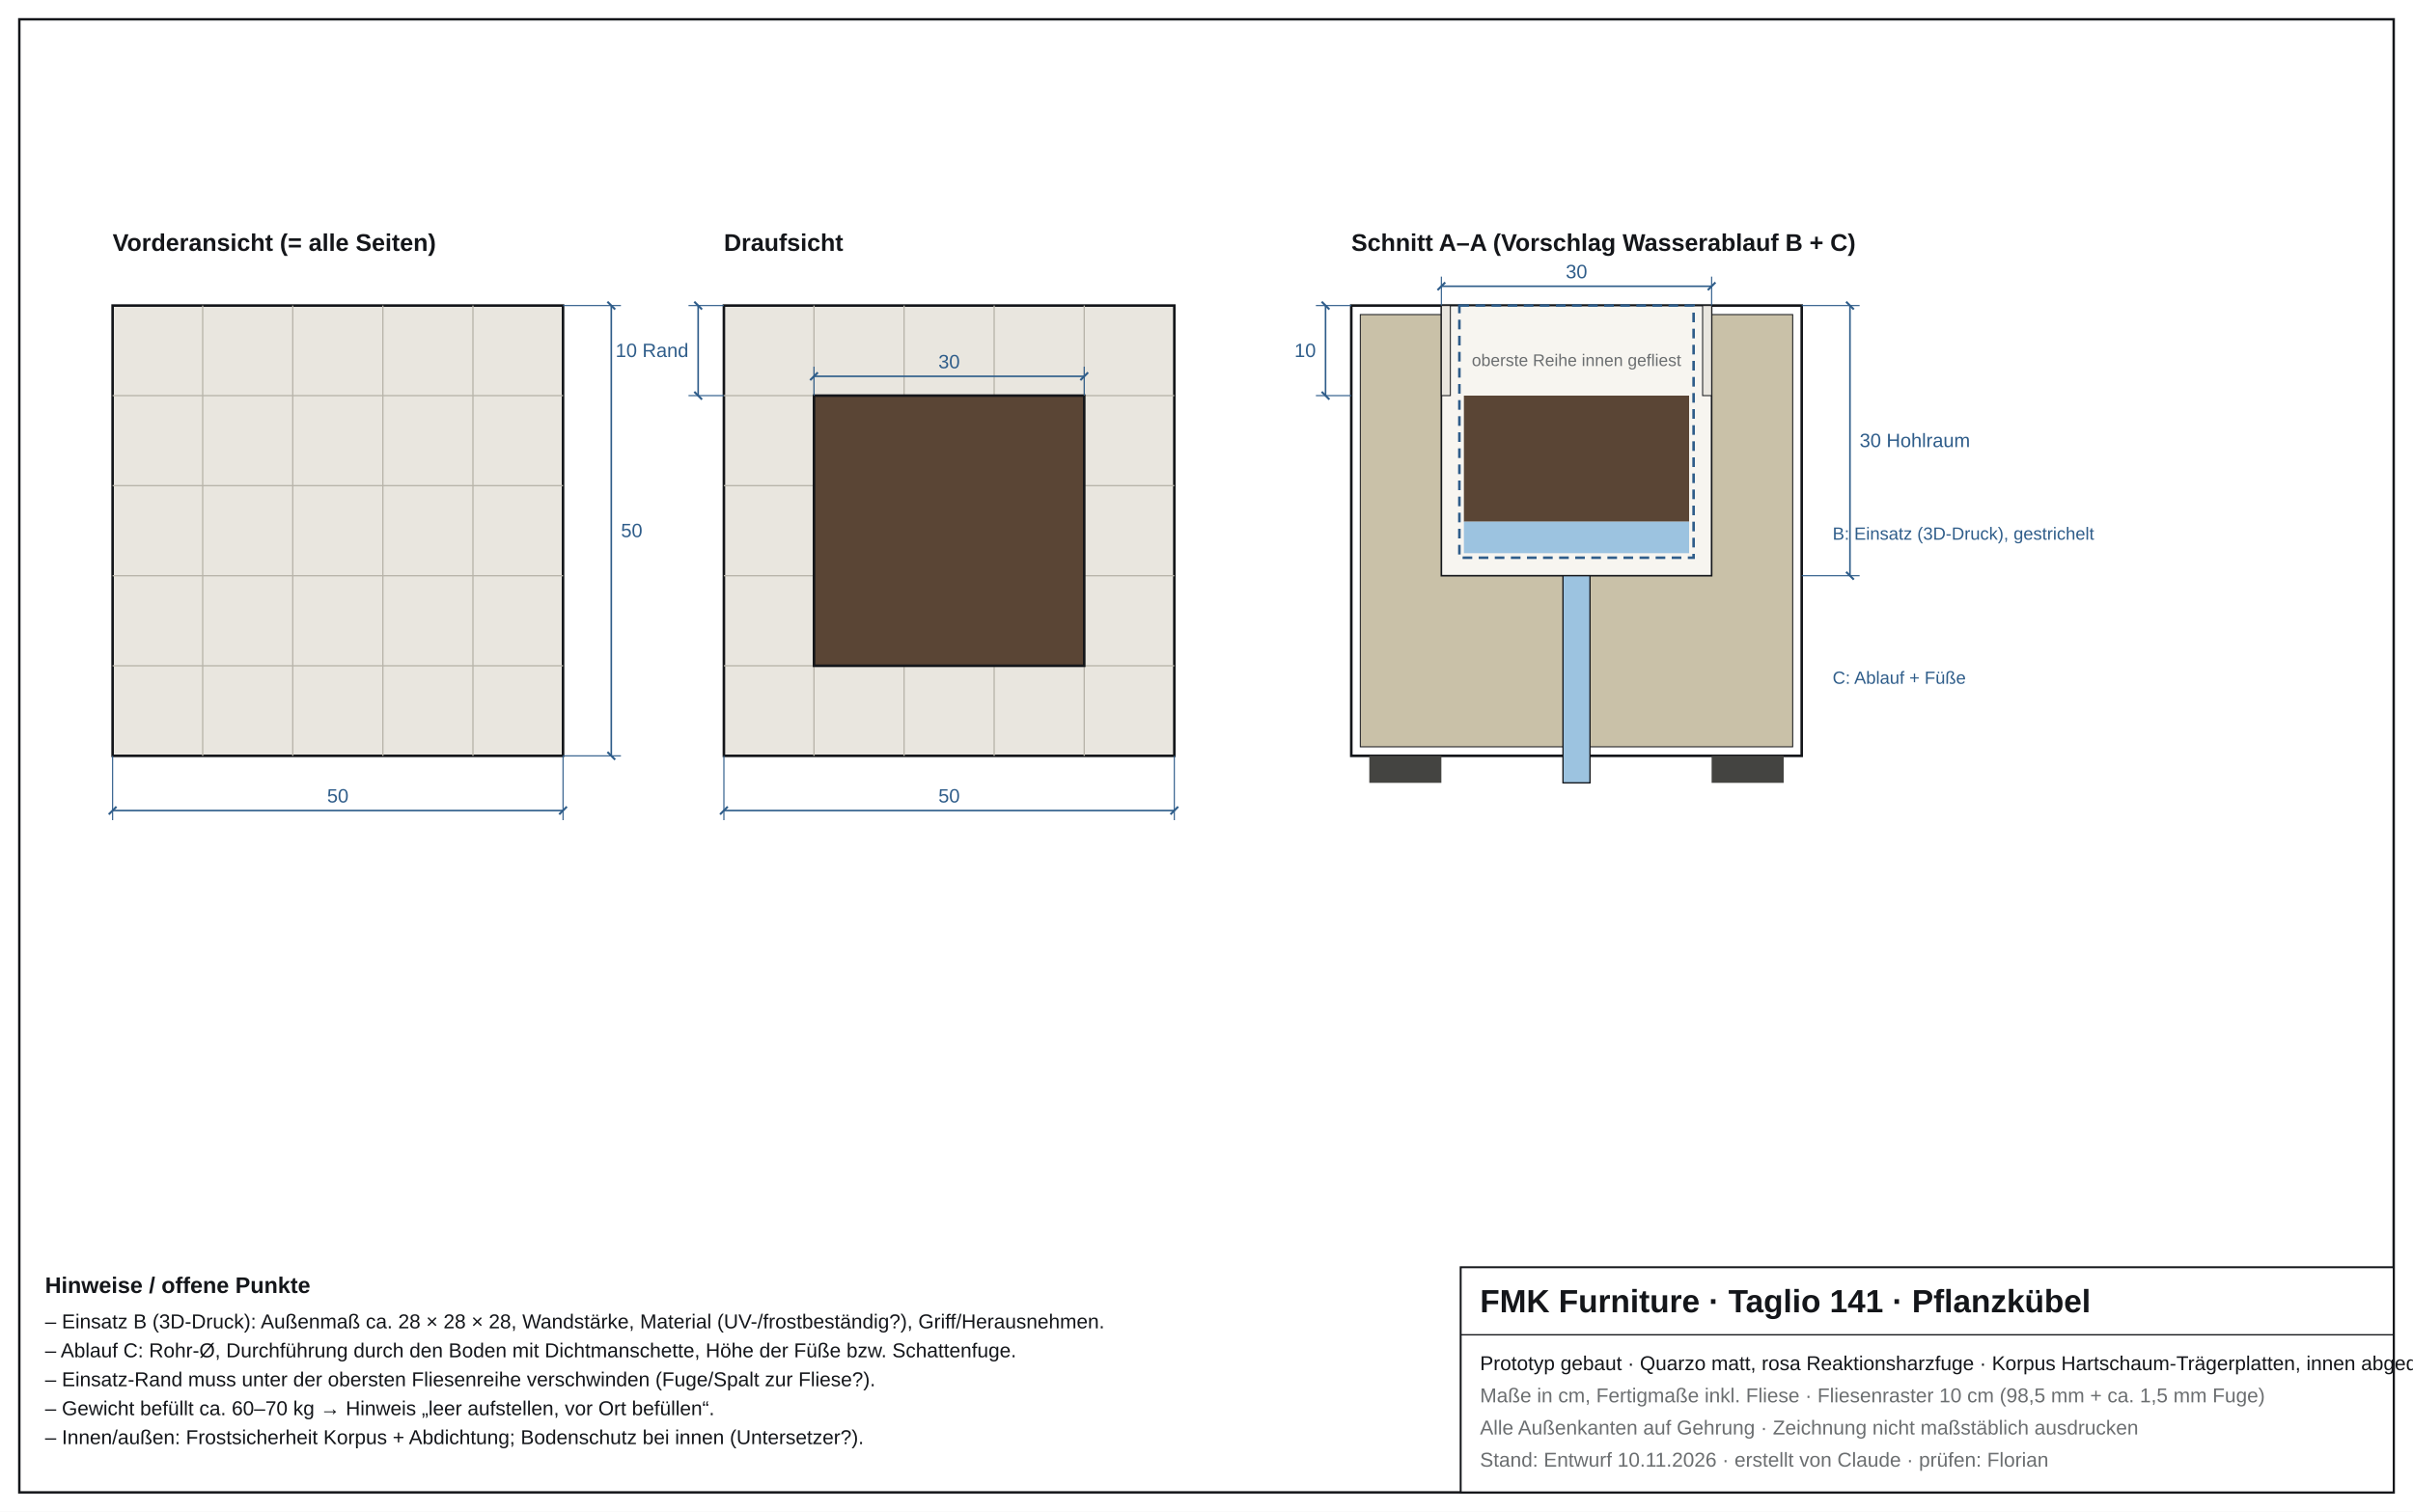
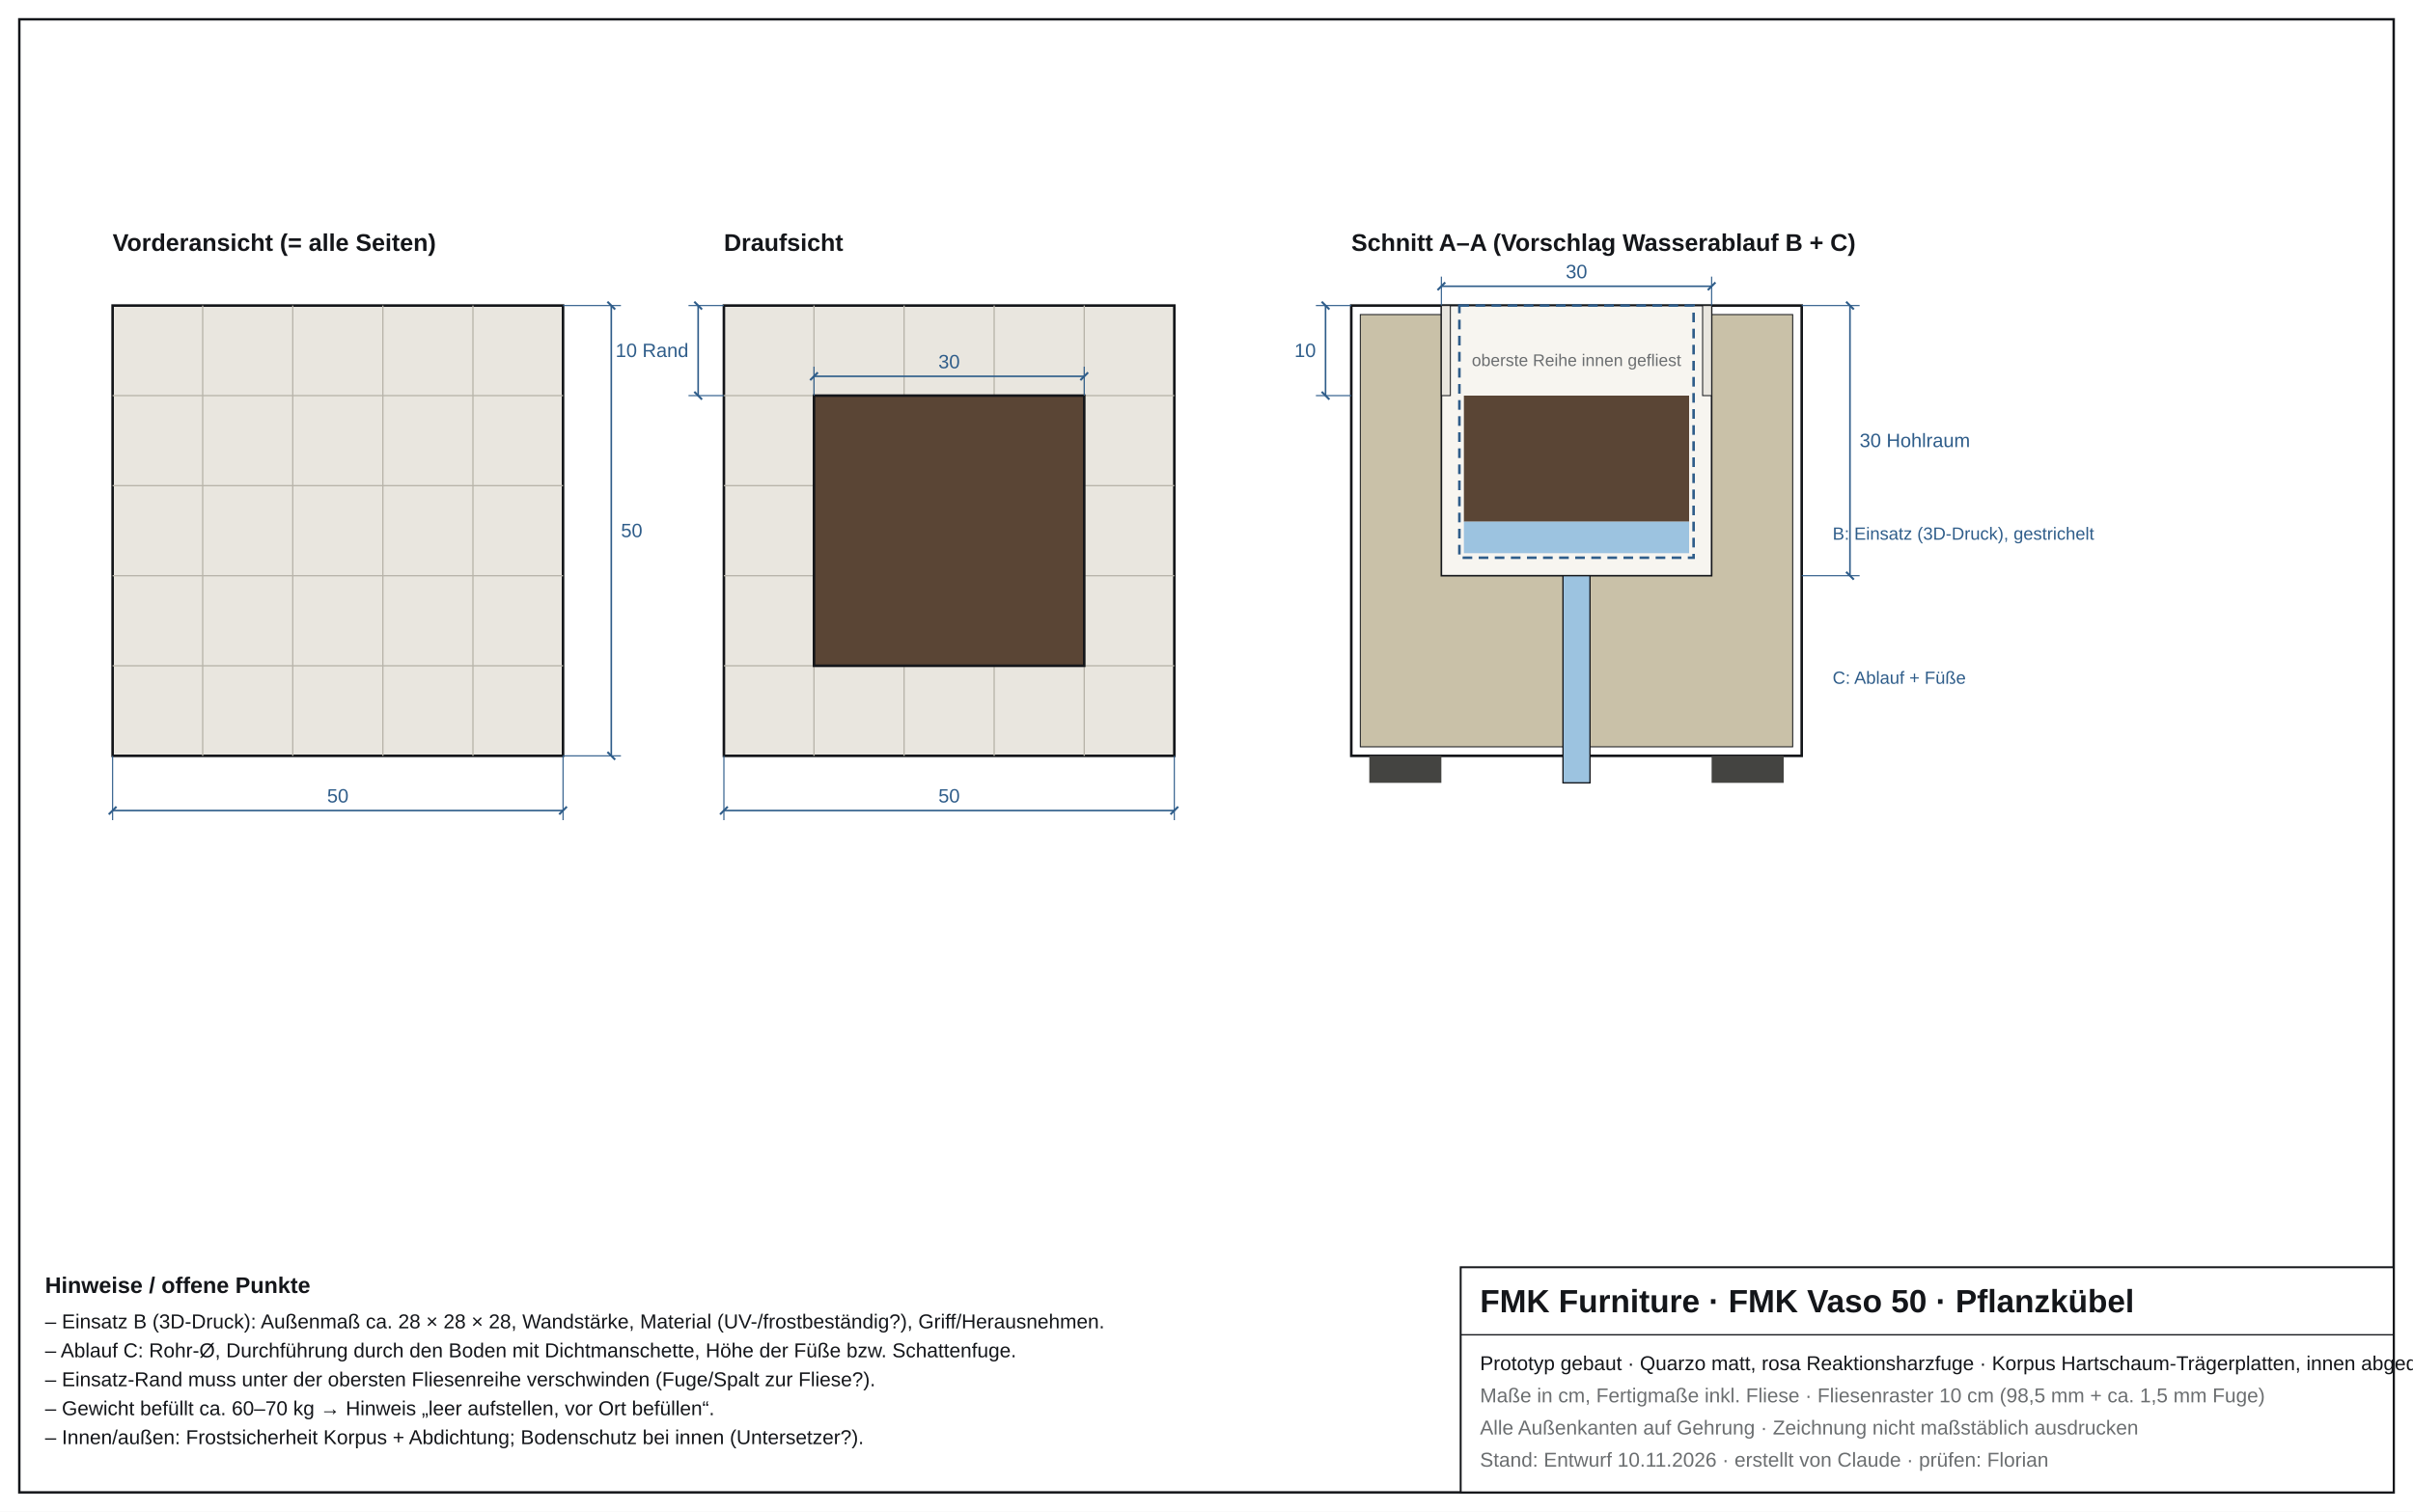
<svg xmlns="http://www.w3.org/2000/svg" viewBox="0 0 1500 940" width="1500" height="940" font-family="Arial, Helvetica, sans-serif">
  <defs>
    <marker id="tick" viewBox="0 0 10 10" refX="5" refY="5" markerWidth="8" markerHeight="8" orient="auto">
      <path d="M2 8 L8 2" stroke="#2F5D8A" stroke-width="1.6" />
    </marker>
    <pattern id="hatch" width="8" height="8" patternUnits="userSpaceOnUse" patternTransform="rotate(45)">
      <line x1="0" y1="0" x2="0" y2="8" stroke="#C9C1A8" stroke-width="2" />
    </pattern>
  </defs>
  <rect x="0" y="0" width="100%" height="100%" fill="#FFFFFF" />
  <rect x="12" y="12" width="1476" height="916" fill="none" stroke="#14161A" stroke-width="1.5" />
  <rect x="70.0" y="190.0" width="280.0" height="280.0" fill="#E9E6DF" stroke="#14161A" stroke-width="1.6" />
  <line x1="126.0" y1="470.0" x2="126.0" y2="190.0" stroke="#B8B4AA" stroke-width="0.8" />
  <line x1="182.0" y1="470.0" x2="182.0" y2="190.0" stroke="#B8B4AA" stroke-width="0.8" />
  <line x1="238.0" y1="470.0" x2="238.0" y2="190.0" stroke="#B8B4AA" stroke-width="0.8" />
  <line x1="294.0" y1="470.0" x2="294.0" y2="190.0" stroke="#B8B4AA" stroke-width="0.8" />
  <line x1="70.0" y1="414.0" x2="350.0" y2="414.0" stroke="#B8B4AA" stroke-width="0.8" />
  <line x1="70.0" y1="358.0" x2="350.0" y2="358.0" stroke="#B8B4AA" stroke-width="0.8" />
  <line x1="70.0" y1="302.0" x2="350.0" y2="302.0" stroke="#B8B4AA" stroke-width="0.8" />
  <line x1="70.0" y1="246.0" x2="350.0" y2="246.0" stroke="#B8B4AA" stroke-width="0.8" />
  <text x="70.0" y="156.0" font-size="15" text-anchor="start" font-weight="bold" fill="#14161A">Vorderansicht (= alle Seiten)</text>
  <line x1="70.0" y1="470.0" x2="70.0" y2="510.0" stroke="#2F5D8A" stroke-width="0.7" />
  <line x1="350.0" y1="470.0" x2="350.0" y2="510.0" stroke="#2F5D8A" stroke-width="0.7" />
  <line x1="70.0" y1="504.0" x2="350.0" y2="504.0" stroke="#2F5D8A" stroke-width="1" marker-start="url(#tick)" marker-end="url(#tick)" />
  <text x="210.0" y="499.0" font-size="12" text-anchor="middle" font-weight="normal" fill="#2F5D8A">50</text>
  <line x1="350.0" y1="470.0" x2="386.0" y2="470.0" stroke="#2F5D8A" stroke-width="0.7" />
  <line x1="350.0" y1="190.0" x2="386.0" y2="190.0" stroke="#2F5D8A" stroke-width="0.7" />
  <line x1="380.0" y1="470.0" x2="380.0" y2="190.0" stroke="#2F5D8A" stroke-width="1" marker-start="url(#tick)" marker-end="url(#tick)" />
  <text x="386.0" y="334.0" font-size="12" text-anchor="start" font-weight="normal" fill="#2F5D8A">50</text>
  <rect x="450.0" y="190.0" width="280.0" height="280.0" fill="#E9E6DF" stroke="#14161A" stroke-width="1.6" />
  <line x1="506.0" y1="470.0" x2="506.0" y2="190.0" stroke="#B8B4AA" stroke-width="0.8" />
  <line x1="562.0" y1="470.0" x2="562.0" y2="190.0" stroke="#B8B4AA" stroke-width="0.8" />
  <line x1="618.0" y1="470.0" x2="618.0" y2="190.0" stroke="#B8B4AA" stroke-width="0.8" />
  <line x1="674.0" y1="470.0" x2="674.0" y2="190.0" stroke="#B8B4AA" stroke-width="0.8" />
  <line x1="450.0" y1="414.0" x2="730.0" y2="414.0" stroke="#B8B4AA" stroke-width="0.8" />
  <line x1="450.0" y1="358.0" x2="730.0" y2="358.0" stroke="#B8B4AA" stroke-width="0.8" />
  <line x1="450.0" y1="302.0" x2="730.0" y2="302.0" stroke="#B8B4AA" stroke-width="0.8" />
  <line x1="450.0" y1="246.0" x2="730.0" y2="246.0" stroke="#B8B4AA" stroke-width="0.8" />
  <rect x="506.0" y="246.0" width="168.0" height="168.0" fill="#5A4535" stroke="#14161A" stroke-width="1.6" />
  <text x="450.0" y="156.0" font-size="15" text-anchor="start" font-weight="bold" fill="#14161A">Draufsicht</text>
  <line x1="450.0" y1="470.0" x2="450.0" y2="510.0" stroke="#2F5D8A" stroke-width="0.7" />
  <line x1="730.0" y1="470.0" x2="730.0" y2="510.0" stroke="#2F5D8A" stroke-width="0.7" />
  <line x1="450.0" y1="504.0" x2="730.0" y2="504.0" stroke="#2F5D8A" stroke-width="1" marker-start="url(#tick)" marker-end="url(#tick)" />
  <text x="590.0" y="499.0" font-size="12" text-anchor="middle" font-weight="normal" fill="#2F5D8A">50</text>
  <line x1="506.0" y1="246.0" x2="506.0" y2="228.0" stroke="#2F5D8A" stroke-width="0.7" />
  <line x1="674.0" y1="246.0" x2="674.0" y2="228.0" stroke="#2F5D8A" stroke-width="0.7" />
  <line x1="506.0" y1="234.0" x2="674.0" y2="234.0" stroke="#2F5D8A" stroke-width="1" marker-start="url(#tick)" marker-end="url(#tick)" />
  <text x="590.0" y="229.0" font-size="12" text-anchor="middle" font-weight="normal" fill="#2F5D8A">30</text>
  <line x1="450.0" y1="246.0" x2="428.0" y2="246.0" stroke="#2F5D8A" stroke-width="0.7" />
  <line x1="450.0" y1="190.0" x2="428.0" y2="190.0" stroke="#2F5D8A" stroke-width="0.7" />
  <line x1="434.0" y1="246.0" x2="434.0" y2="190.0" stroke="#2F5D8A" stroke-width="1" marker-start="url(#tick)" marker-end="url(#tick)" />
  <text x="428.0" y="222.0" font-size="12" text-anchor="end" font-weight="normal" fill="#2F5D8A">10 Rand</text>
  <rect x="840.0" y="190.0" width="280.0" height="280.0" fill="#FFFFFF" stroke="#14161A" stroke-width="1.6" />
  <rect x="845.6" y="195.6" width="268.8" height="268.8" fill="#C9C1A8" stroke="#14161A" stroke-width="0.6" />
  <rect x="896.0" y="190.0" width="168.0" height="168.0" fill="#F7F5F0" stroke="#14161A" stroke-width="1" />
  <rect x="896.0" y="190.0" width="5.6" height="56.0" fill="#E9E6DF" stroke="#14161A" stroke-width="0.6" />
  <rect x="1058.4" y="190.0" width="5.6" height="56.0" fill="#E9E6DF" stroke="#14161A" stroke-width="0.6" />
  <rect x="907.2" y="190.0" width="145.6" height="156.8" fill="none" stroke="#2F5D8A" stroke-width="1.6" stroke-dasharray="6 4" />
  <rect x="910.0" y="246.0" width="140.0" height="78.4" fill="#5A4535" stroke="none" stroke-width="0" />
  <rect x="910.0" y="324.4" width="140.0" height="19.6" fill="#9CC3E0" stroke="none" stroke-width="0" />
  <rect x="971.6" y="358.0" width="16.8" height="128.8" fill="#9CC3E0" stroke="#14161A" stroke-width="0.8" />
  <rect x="851.2" y="470.0" width="44.8" height="16.8" fill="#444441" stroke="none" stroke-width="0" />
  <rect x="1064.0" y="470.0" width="44.8" height="16.8" fill="#444441" stroke="none" stroke-width="0" />
  <text x="840.0" y="156.0" font-size="15" text-anchor="start" font-weight="bold" fill="#14161A">Schnitt A–A (Vorschlag Wasserablauf B + C)</text>
  <line x1="1120.0" y1="358.0" x2="1156.0" y2="358.0" stroke="#2F5D8A" stroke-width="0.7" />
  <line x1="1120.0" y1="190.0" x2="1156.0" y2="190.0" stroke="#2F5D8A" stroke-width="0.7" />
  <line x1="1150.0" y1="358.0" x2="1150.0" y2="190.0" stroke="#2F5D8A" stroke-width="1" marker-start="url(#tick)" marker-end="url(#tick)" />
  <text x="1156.0" y="278.0" font-size="12" text-anchor="start" font-weight="normal" fill="#2F5D8A">30 Hohlraum</text>
  <line x1="840.0" y1="246.0" x2="818.0" y2="246.0" stroke="#2F5D8A" stroke-width="0.7" />
  <line x1="840.0" y1="190.0" x2="818.0" y2="190.0" stroke="#2F5D8A" stroke-width="0.7" />
  <line x1="824.0" y1="246.0" x2="824.0" y2="190.0" stroke="#2F5D8A" stroke-width="1" marker-start="url(#tick)" marker-end="url(#tick)" />
  <text x="818.0" y="222.0" font-size="12" text-anchor="end" font-weight="normal" fill="#2F5D8A">10</text>
  <line x1="896.0" y1="190.0" x2="896.0" y2="172.0" stroke="#2F5D8A" stroke-width="0.7" />
  <line x1="1064.0" y1="190.0" x2="1064.0" y2="172.0" stroke="#2F5D8A" stroke-width="0.7" />
  <line x1="896.0" y1="178.0" x2="1064.0" y2="178.0" stroke="#2F5D8A" stroke-width="1" marker-start="url(#tick)" marker-end="url(#tick)" />
  <text x="980.0" y="173.0" font-size="12" text-anchor="middle" font-weight="normal" fill="#2F5D8A">30</text>
  <text x="980.0" y="227.6" font-size="10.5" text-anchor="middle" font-weight="normal" fill="#6B6E70">oberste Reihe innen gefliest</text>
  <text x="1139.2" y="335.6" font-size="11" text-anchor="start" font-weight="normal" fill="#2F5D8A">B: Einsatz (3D-Druck), gestrichelt</text>
  <text x="1139.2" y="425.2" font-size="11" text-anchor="start" font-weight="normal" fill="#2F5D8A">C: Ablauf + Füße</text>
  <rect x="908" y="788" width="580" height="140" fill="#FFFFFF" stroke="#14161A" stroke-width="1.2" />
  <line x1="908" y1="830" x2="1488" y2="830" stroke="#14161A" stroke-width="0.8" />
-   <text x="920" y="816" font-size="20" font-weight="bold" fill="#14161A">FMK Furniture · Taglio 141 · Pflanzkübel</text>
+   <text x="920" y="816" font-size="20" font-weight="bold" fill="#14161A">FMK Furniture · FMK Vaso 50 · Pflanzkübel</text>
  <text x="920" y="852" font-size="12.5" fill="#14161A">Prototyp gebaut · Quarzo matt, rosa Reaktionsharzfuge · Korpus Hartschaum-Trägerplatten, innen abgedichtet</text>
  <text x="920" y="872" font-size="12.5" fill="#6B6E70">Maße in cm, Fertigmaße inkl. Fliese · Fliesenraster 10 cm (98,5 mm + ca. 1,5 mm Fuge)</text>
  <text x="920" y="892" font-size="12.5" fill="#6B6E70">Alle Außenkanten auf Gehrung · Zeichnung nicht maßstäblich ausdrucken</text>
  <text x="920" y="912" font-size="12.5" fill="#6B6E70">Stand: Entwurf 10.11.2026 · erstellt von Claude · prüfen: Florian</text>
  <text x="28" y="804" font-size="14" font-weight="bold" fill="#14161A">Hinweise / offene Punkte</text>
  <text x="28" y="826" font-size="12.5" fill="#14161A">– Einsatz B (3D-Druck): Außenmaß ca. 28 × 28 × 28, Wandstärke, Material (UV-/frostbeständig?), Griff/Herausnehmen.</text>
  <text x="28" y="844" font-size="12.5" fill="#14161A">– Ablauf C: Rohr-Ø, Durchführung durch den Boden mit Dichtmanschette, Höhe der Füße bzw. Schattenfuge.</text>
  <text x="28" y="862" font-size="12.5" fill="#14161A">– Einsatz-Rand muss unter der obersten Fliesenreihe verschwinden (Fuge/Spalt zur Fliese?).</text>
  <text x="28" y="880" font-size="12.5" fill="#14161A">– Gewicht befüllt ca. 60–70 kg → Hinweis „leer aufstellen, vor Ort befüllen“.</text>
  <text x="28" y="898" font-size="12.5" fill="#14161A">– Innen/außen: Frostsicherheit Korpus + Abdichtung; Bodenschutz bei innen (Untersetzer?).</text>
</svg>
